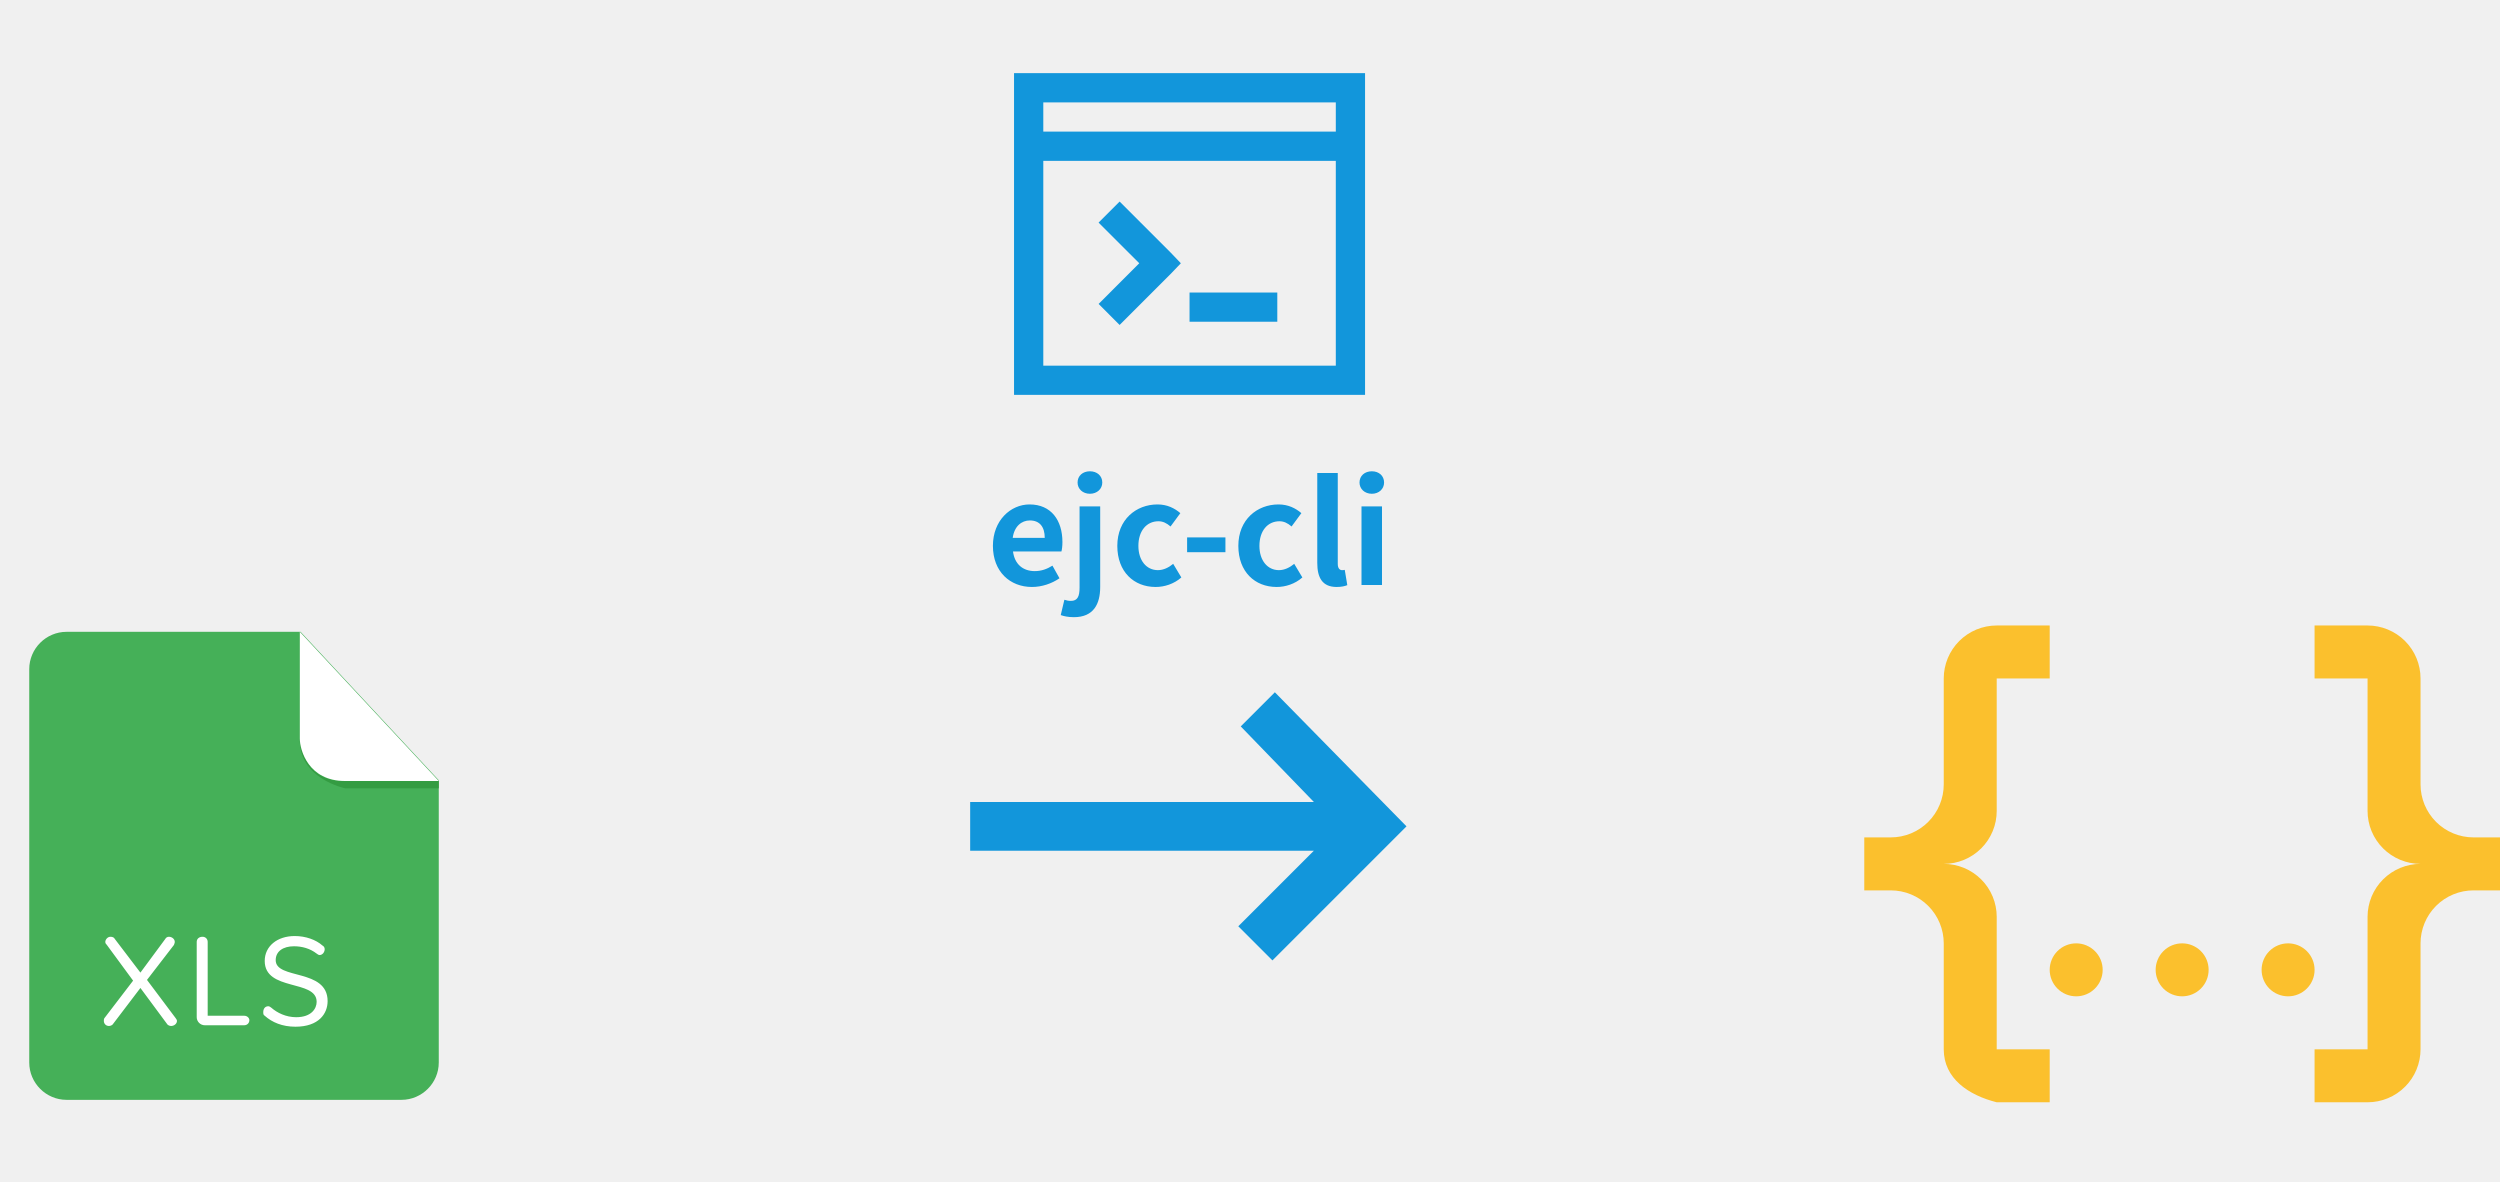
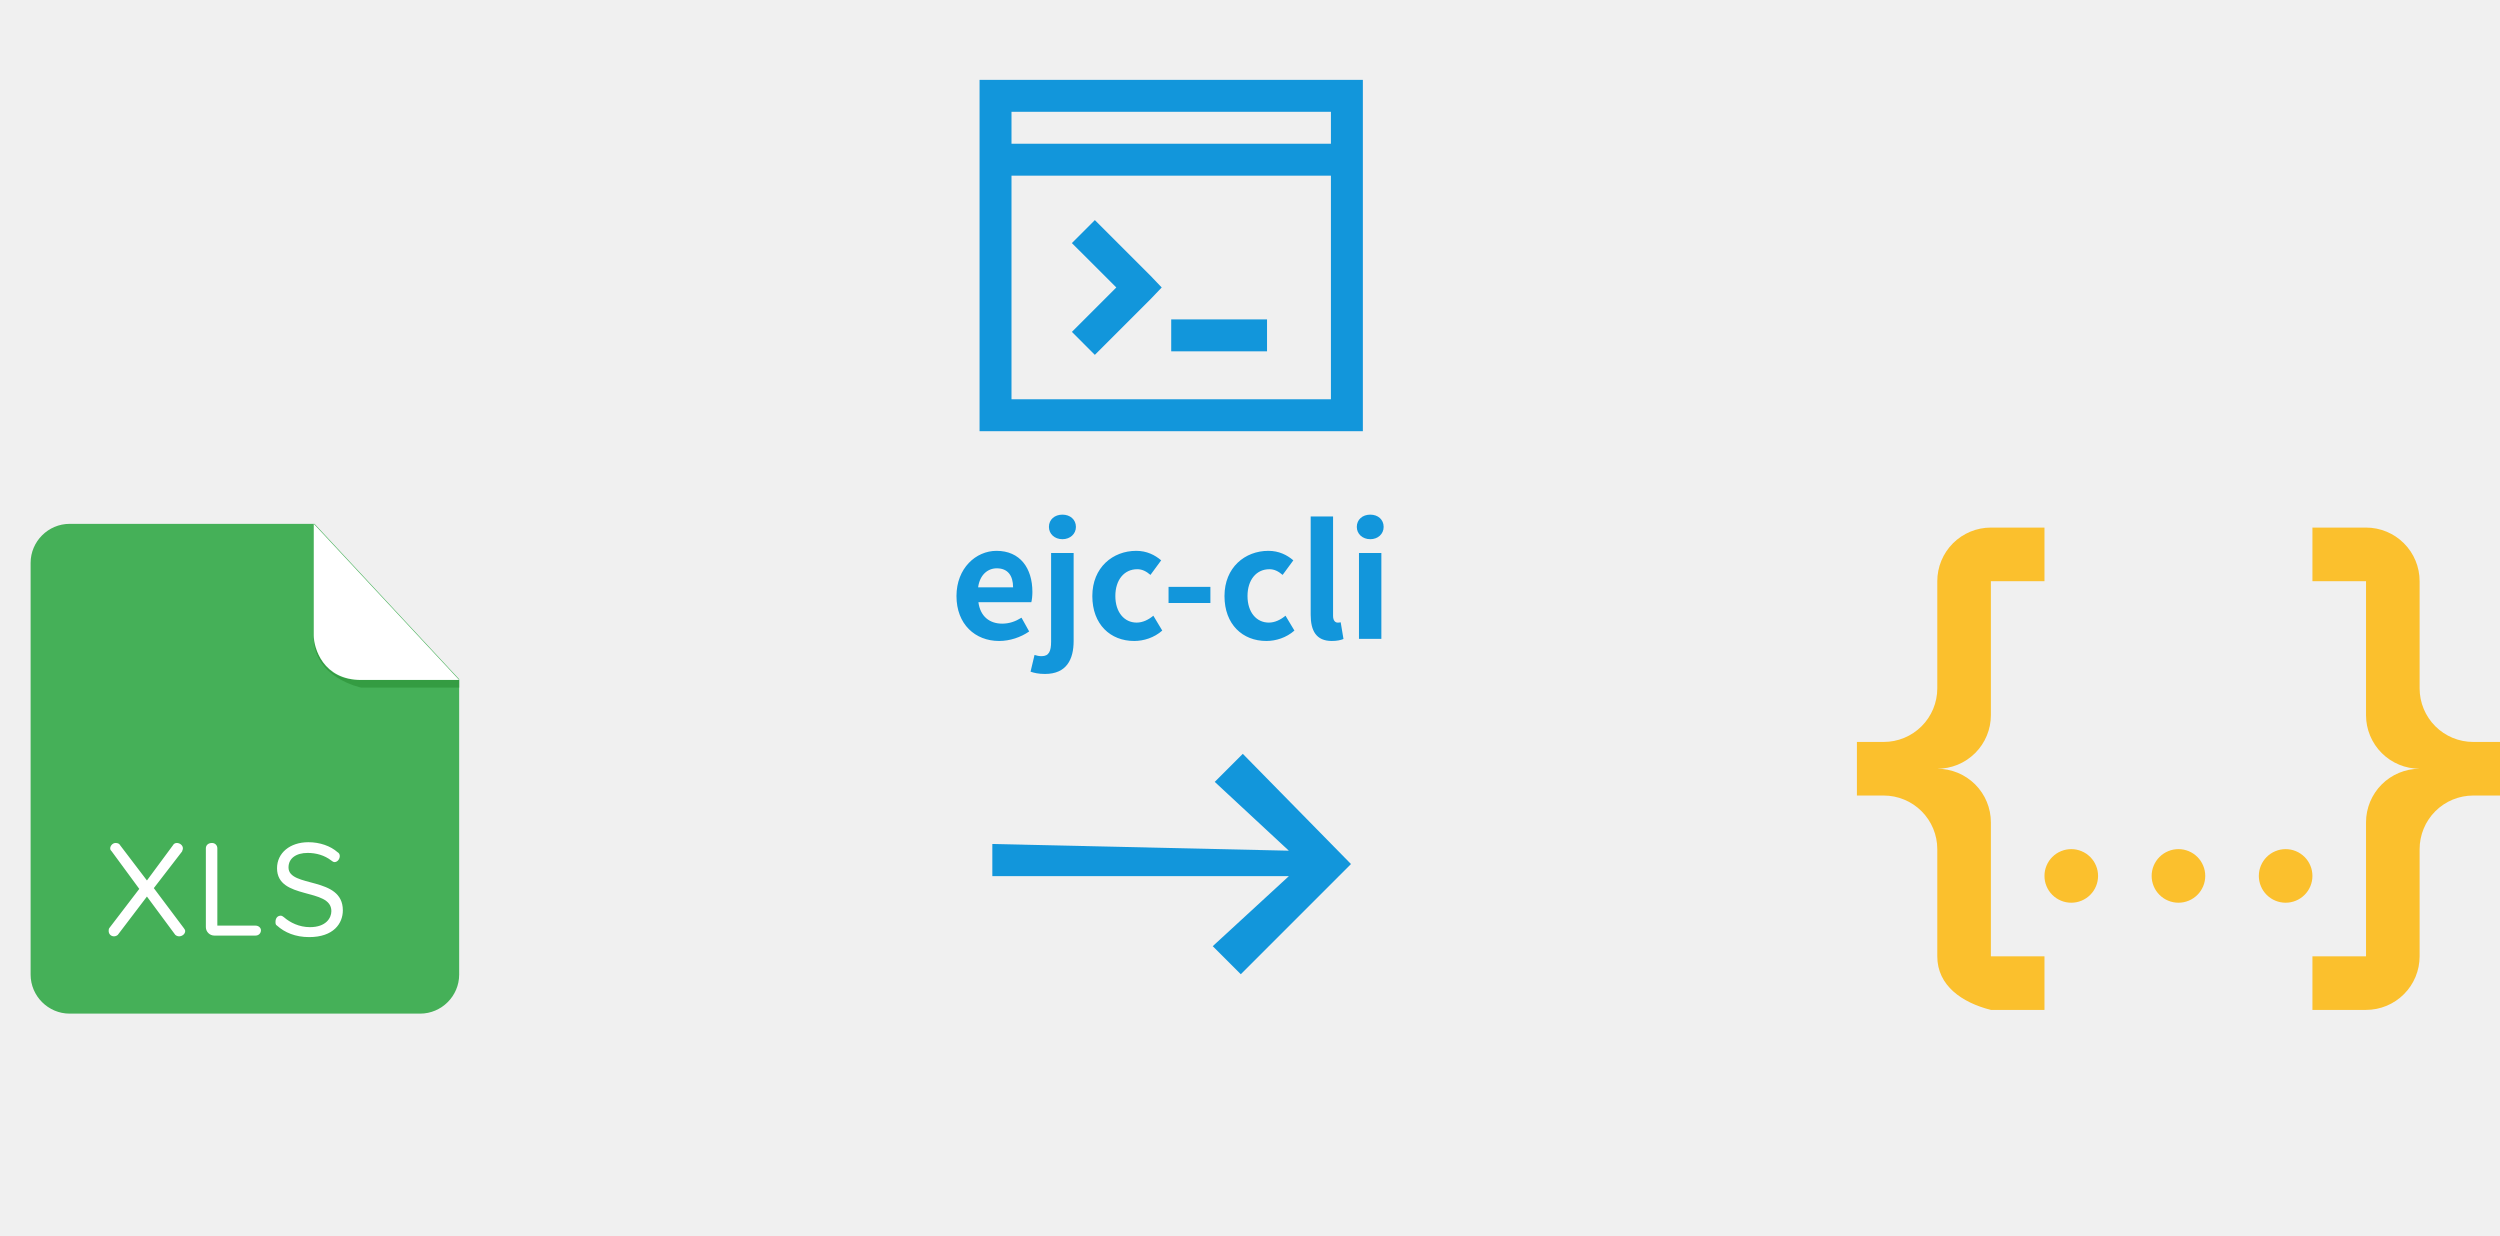
- <svg xmlns="http://www.w3.org/2000/svg" width="641" height="303" viewBox="0 0 641 303" fill="none">
+ <svg xmlns="http://www.w3.org/2000/svg" width="587" height="290" viewBox="0 0 587 290" fill="none">
+   <g clip-path="url(#clip2_7)">
+     <path id="path" d="M467.458 123.875L480.042 123.875L480.042 136.458L467.458 136.458L467.458 167.917C467.458 168.743 467.378 169.561 467.217 170.372C467.055 171.182 466.817 171.969 466.5 172.732C466.184 173.495 465.797 174.221 465.338 174.908C464.879 175.595 464.357 176.23 463.773 176.814C463.189 177.399 462.553 177.92 461.866 178.379C461.179 178.838 460.454 179.226 459.69 179.542C458.927 179.858 458.14 180.097 457.33 180.258C456.52 180.419 455.701 180.5 454.875 180.5C455.701 180.5 456.52 180.581 457.33 180.742C458.14 180.903 458.927 181.142 459.69 181.458C460.454 181.774 461.179 182.162 461.866 182.621C462.553 183.08 463.189 183.601 463.773 184.186C464.357 184.77 464.879 185.405 465.338 186.092C465.797 186.779 466.184 187.505 466.5 188.268C466.817 189.031 467.055 189.818 467.217 190.628C467.378 191.439 467.458 192.257 467.458 193.083L467.458 224.542L480.042 224.542L480.042 237.125L467.458 237.125C460.726 235.426 454.875 231.462 454.875 224.542L454.875 199.375C454.875 198.549 454.794 197.73 454.633 196.92C454.472 196.11 454.233 195.323 453.917 194.56C453.601 193.796 453.213 193.071 452.754 192.384C452.295 191.697 451.774 191.061 451.189 190.477C450.605 189.893 449.97 189.371 449.283 188.912C448.596 188.453 447.87 188.066 447.107 187.75C446.344 187.433 445.557 187.195 444.747 187.033C443.936 186.872 443.118 186.792 442.292 186.792L436 186.792L436 174.208L442.292 174.208C443.118 174.208 443.936 174.128 444.747 173.967C445.557 173.805 446.344 173.567 447.107 173.25C447.87 172.934 448.596 172.547 449.283 172.088C449.97 171.629 450.605 171.107 451.189 170.523C451.774 169.939 452.295 169.303 452.754 168.616C453.213 167.929 453.601 167.204 453.917 166.44C454.233 165.677 454.472 164.89 454.633 164.08C454.794 163.27 454.875 162.451 454.875 161.625L454.875 136.458C454.875 135.632 454.956 134.814 455.117 134.003C455.278 133.193 455.517 132.406 455.833 131.643C456.149 130.88 456.537 130.154 456.996 129.467C457.455 128.78 457.976 128.145 458.561 127.561C459.145 126.976 459.78 126.455 460.467 125.996C461.154 125.537 461.88 125.149 462.643 124.833C463.406 124.517 464.193 124.278 465.003 124.117C465.814 123.956 466.632 123.875 467.458 123.875ZM555.542 123.875C556.368 123.875 557.186 123.956 557.997 124.117C558.807 124.278 559.594 124.517 560.357 124.833C561.12 125.149 561.846 125.537 562.533 125.996C563.22 126.455 563.855 126.976 564.439 127.561C565.024 128.145 565.545 128.78 566.004 129.467C566.463 130.154 566.851 130.88 567.167 131.643C567.483 132.406 567.722 133.193 567.883 134.003C568.044 134.814 568.125 135.632 568.125 136.458L568.125 161.625C568.125 162.451 568.206 163.27 568.367 164.08C568.528 164.89 568.767 165.677 569.083 166.44C569.399 167.204 569.787 167.929 570.246 168.616C570.705 169.303 571.226 169.939 571.811 170.523C572.395 171.107 573.03 171.629 573.717 172.088C574.404 172.547 575.13 172.934 575.893 173.25C576.656 173.567 577.443 173.805 578.253 173.967C579.064 174.128 579.882 174.208 580.708 174.208L587 174.208L587 186.792L580.708 186.792C579.882 186.792 579.064 186.872 578.253 187.033C577.443 187.195 576.656 187.433 575.893 187.75C575.13 188.066 574.404 188.453 573.717 188.912C573.03 189.371 572.395 189.893 571.811 190.477C571.226 191.061 570.705 191.697 570.246 192.384C569.787 193.071 569.399 193.796 569.083 194.56C568.767 195.323 568.528 196.11 568.367 196.92C568.206 197.73 568.125 198.549 568.125 199.375L568.125 224.542C568.125 225.368 568.044 226.186 567.883 226.997C567.722 227.807 567.483 228.594 567.167 229.357C566.851 230.12 566.463 230.846 566.004 231.533C565.545 232.22 565.024 232.855 564.439 233.439C563.855 234.024 563.22 234.545 562.533 235.004C561.846 235.463 561.12 235.851 560.357 236.167C559.594 236.483 558.807 236.722 557.997 236.883C557.186 237.044 556.368 237.125 555.542 237.125L542.958 237.125L542.958 224.542L555.542 224.542L555.542 193.083C555.542 192.257 555.622 191.439 555.783 190.628C555.945 189.818 556.183 189.031 556.5 188.268C556.816 187.505 557.203 186.779 557.662 186.092C558.121 185.405 558.643 184.77 559.227 184.186C559.811 183.601 560.447 183.08 561.134 182.621C561.821 182.162 562.546 181.774 563.31 181.458C564.073 181.142 564.86 180.903 565.67 180.742C566.48 180.581 567.299 180.5 568.125 180.5C567.299 180.5 566.48 180.419 565.67 180.258C564.86 180.097 564.073 179.858 563.31 179.542C562.546 179.226 561.821 178.838 561.134 178.379C560.447 177.92 559.811 177.399 559.227 176.814C558.643 176.23 558.121 175.595 557.662 174.908C557.203 174.221 556.816 173.495 556.5 172.732C556.183 171.969 555.945 171.182 555.783 170.372C555.622 169.561 555.542 168.743 555.542 167.917L555.542 136.458L542.958 136.458L542.958 123.875L555.542 123.875ZM511.5 199.375C512.334 199.375 513.137 199.535 513.908 199.854C514.679 200.173 515.359 200.628 515.949 201.218C516.539 201.808 516.993 202.488 517.313 203.259C517.632 204.03 517.792 204.832 517.792 205.667C517.792 206.501 517.632 207.304 517.313 208.074C516.993 208.845 516.539 209.526 515.949 210.116C515.359 210.706 514.679 211.16 513.908 211.479C513.137 211.799 512.334 211.958 511.5 211.958C510.666 211.958 509.863 211.799 509.092 211.479C508.321 211.16 507.641 210.706 507.051 210.116C506.461 209.526 506.007 208.845 505.687 208.074C505.368 207.304 505.208 206.501 505.208 205.667C505.208 204.832 505.368 204.03 505.687 203.259C506.007 202.488 506.461 201.808 507.051 201.218C507.641 200.628 508.321 200.173 509.092 199.854C509.863 199.535 510.666 199.375 511.5 199.375ZM486.333 199.375C487.168 199.375 487.97 199.535 488.741 199.854C489.512 200.173 490.192 200.628 490.782 201.218C491.372 201.808 491.827 202.488 492.146 203.259C492.465 204.03 492.625 204.832 492.625 205.667C492.625 206.501 492.465 207.304 492.146 208.074C491.827 208.845 491.372 209.526 490.782 210.116C490.192 210.706 489.512 211.16 488.741 211.479C487.97 211.799 487.168 211.958 486.333 211.958C485.499 211.958 484.696 211.799 483.926 211.479C483.155 211.16 482.474 210.706 481.884 210.116C481.294 209.526 480.84 208.845 480.521 208.074C480.201 207.304 480.042 206.501 480.042 205.667C480.042 204.832 480.201 204.03 480.521 203.259C480.84 202.488 481.294 201.808 481.884 201.218C482.474 200.628 483.155 200.173 483.926 199.854C484.696 199.535 485.499 199.375 486.333 199.375ZM536.667 199.375C537.501 199.375 538.304 199.535 539.074 199.854C539.845 200.173 540.526 200.628 541.116 201.218C541.706 201.808 542.16 202.488 542.479 203.259C542.799 204.03 542.958 204.832 542.958 205.667C542.958 206.501 542.799 207.304 542.479 208.074C542.16 208.845 541.706 209.526 541.116 210.116C540.526 210.706 539.845 211.16 539.074 211.479C538.304 211.799 537.501 211.958 536.667 211.958C535.832 211.958 535.03 211.799 534.259 211.479C533.488 211.16 532.808 210.706 532.218 210.116C531.628 209.526 531.173 208.845 530.854 208.074C530.535 207.304 530.375 206.501 530.375 205.667C530.375 204.832 530.535 204.03 530.854 203.259C531.173 202.488 531.628 201.808 532.218 201.218C532.808 200.628 533.488 200.173 534.259 199.854C535.03 199.535 535.832 199.375 536.667 199.375Z" fill-rule="evenodd" fill="#FBC02D" />
+   </g>
+   <path id="ejc-cli" d="M252.626 123.721C252.626 125.373 251.264 126.604 249.462 126.604C247.625 126.604 246.289 125.373 246.289 123.721C246.289 121.989 247.625 120.838 249.462 120.838C251.264 120.838 252.626 121.989 252.626 123.721ZM324.88 123.721C324.88 125.373 323.544 126.604 321.751 126.604C319.914 126.604 318.578 125.373 318.578 123.721C318.578 121.989 319.914 120.838 321.751 120.838C323.544 120.838 324.88 121.989 324.88 123.721ZM315.447 150.035C314.832 150.29 313.935 150.501 312.714 150.501C309.04 150.501 307.748 148.093 307.748 144.349L307.748 121.269L313.004 121.269L313.004 144.604C313.004 145.79 313.575 146.186 314.076 146.186C314.296 146.186 314.436 146.186 314.797 146.115L315.447 150.035ZM241.65 148.269C239.664 149.64 237.115 150.501 234.593 150.501C228.977 150.501 224.582 146.581 224.582 139.954C224.582 133.406 229.152 129.337 233.978 129.337C239.523 129.337 242.406 133.406 242.406 138.987C242.406 139.954 242.292 140.93 242.151 141.396L229.732 141.396C230.163 144.709 232.325 146.432 235.313 146.432C236.966 146.432 238.407 145.931 239.849 145.034L241.65 148.269ZM272.896 148.058C270.989 149.745 268.537 150.501 266.304 150.501C260.732 150.501 256.478 146.616 256.478 139.954C256.478 133.222 261.303 129.337 266.779 129.337C269.257 129.337 271.165 130.304 272.641 131.569L270.127 134.988C269.117 134.127 268.176 133.652 267.025 133.652C263.966 133.652 261.883 136.14 261.883 139.954C261.883 143.733 263.966 146.186 266.884 146.186C268.326 146.186 269.688 145.5 270.804 144.568L272.896 148.058ZM303.928 148.058C302.021 149.745 299.569 150.501 297.336 150.501C291.764 150.501 287.51 146.616 287.51 139.954C287.51 133.222 292.335 129.337 297.811 129.337C300.289 129.337 302.197 130.304 303.673 131.569L301.159 134.988C300.149 134.127 299.208 133.652 298.057 133.652C294.998 133.652 292.915 136.14 292.915 139.954C292.915 143.733 294.998 146.186 297.916 146.186C299.358 146.186 300.72 145.5 301.836 144.568L303.928 148.058ZM252.09 150.501C252.09 154.825 250.429 158.244 245.357 158.244C243.811 158.244 242.765 157.989 241.974 157.708L242.905 153.779C243.45 153.964 243.986 154.069 244.566 154.069C246.289 154.069 246.799 152.918 246.799 150.65L246.799 129.838L252.09 129.838L252.09 150.501ZM324.344 150L319.088 150L319.088 129.838L324.344 129.838L324.344 150ZM234.048 133.441C231.93 133.441 230.058 134.953 229.662 137.906L237.871 137.906C237.871 135.164 236.641 133.441 234.048 133.441ZM284.201 141.58L274.375 141.58L274.375 137.792L284.201 137.792L284.201 141.58Z" fill="#1296DBFF" />
+   <path id="path" d="M302.619 199.742L233 198.17L233 205.723L302.619 205.723L284.75 222.164L291.336 228.75L317.211 202.875L304.509 189.938L291.807 177L285.22 183.586L302.619 199.742Z" fill-rule="evenodd" fill="#1296DB" />
+   <g clip-path="url(#clip2_13)">
+     <path id="path" d="M230 18.75L230 101.25L320 101.25L320 18.75L230 18.75ZM237.5 26.25L312.5 26.25L312.5 33.75L237.5 33.75L237.5 26.25ZM237.5 41.25L312.5 41.25L312.5 93.75L237.5 93.75L237.5 41.25ZM257.071 51.679L251.675 57.075L262.108 67.5L251.682 77.929L257.071 83.321L270.196 70.196L272.772 67.5L270.196 64.804L257.071 51.679ZM275 75L275 82.5L297.5 82.5L297.5 75L275 75Z" fill-rule="nonzero" fill="#1296DB" />
+   </g>
  <g clip-path="url(#clip2_2)">
-     <path id="path" d="M17.062 162C11.812 162 7.5 166.312 7.5 171.562L7.5 272.438C7.5 277.688 11.812 282 17.062 282L102.938 282C108.188 282 112.5 277.688 112.5 272.438L112.5 200.062L77.062 162L17.062 162Z" fill-rule="evenodd" fill="#45B058" />
-     <path id="path" d="M43.875 263.062C43.5 263.062 43.125 262.875 42.938 262.688L36 253.312L28.875 262.688C28.688 262.875 28.312 263.062 27.938 263.062C27.188 263.062 26.625 262.5 26.625 261.75C26.625 261.562 26.625 261.188 26.812 261L34.125 251.437L27.375 242.25C27.188 242.062 27 241.875 27 241.5C27 240.937 27.562 240.187 28.312 240.187C28.875 240.187 29.25 240.375 29.438 240.75L36 249.375L42.375 240.75C42.562 240.375 42.938 240.187 43.312 240.187C44.062 240.187 44.812 240.75 44.812 241.5C44.812 241.875 44.625 242.062 44.625 242.25L37.688 251.25L45 261C45.188 261.188 45.375 261.562 45.375 261.75C45.375 262.5 44.625 263.062 43.875 263.062ZM62.625 262.875L52.5 262.875C51.375 262.875 50.438 261.938 50.438 260.812L50.438 241.5C50.438 240.75 51 240.187 51.938 240.187C52.688 240.187 53.25 240.75 53.25 241.5L53.25 260.438L62.625 260.438C63.375 260.438 63.938 261 63.938 261.562C63.938 262.312 63.375 262.875 62.625 262.875ZM75.75 263.25C72.375 263.25 69.75 262.125 67.875 260.438C67.5 260.25 67.5 259.875 67.5 259.5C67.5 258.75 67.875 258 68.812 258C69 258 69.375 258.188 69.562 258.375C71.062 259.688 73.312 260.812 75.938 260.812C79.875 260.812 81.188 258.562 81.188 256.875C81.188 251.063 67.875 254.25 67.875 246.375C67.875 242.625 71.062 240 75.562 240C78.375 240 81 240.938 82.688 242.438C83.062 242.625 83.25 243 83.25 243.375C83.25 244.125 82.688 244.875 81.938 244.875C81.75 244.875 81.375 244.688 81.188 244.5C79.5 243.188 77.438 242.625 75.375 242.625C72.562 242.625 70.688 243.938 70.688 246.188C70.688 251.25 84 248.25 84 256.688C84 259.875 81.75 263.25 75.75 263.25Z" fill-rule="evenodd" fill="#FFFFFF" />
-     <path id="path" d="M112.5 200.25L112.5 202.125L88.5 202.125C88.5 202.125 76.5 199.688 76.875 189.375C76.875 189.375 77.25 200.25 88.125 200.25L112.5 200.25Z" fill-rule="evenodd" fill="#349C42" />
-     <path id="path" d="M76.875 162L76.875 189.375C76.875 192.375 79.125 200.25 88.5 200.25L112.5 200.25L76.875 162Z" fill-rule="evenodd" fill="#FFFFFF" />
-   </g>
-   <path id="ejc-cli" d="M282.626 123.721C282.626 125.373 281.264 126.604 279.462 126.604C277.625 126.604 276.289 125.373 276.289 123.721C276.289 121.989 277.625 120.838 279.462 120.838C281.264 120.838 282.626 121.989 282.626 123.721ZM354.88 123.721C354.88 125.373 353.544 126.604 351.751 126.604C349.914 126.604 348.578 125.373 348.578 123.721C348.578 121.989 349.914 120.838 351.751 120.838C353.544 120.838 354.88 121.989 354.88 123.721ZM345.447 150.035C344.832 150.29 343.935 150.501 342.714 150.501C339.04 150.501 337.748 148.093 337.748 144.349L337.748 121.269L343.004 121.269L343.004 144.604C343.004 145.79 343.575 146.186 344.076 146.186C344.296 146.186 344.436 146.186 344.797 146.115L345.447 150.035ZM271.65 148.269C269.664 149.64 267.115 150.501 264.593 150.501C258.977 150.501 254.582 146.581 254.582 139.954C254.582 133.406 259.152 129.337 263.978 129.337C269.523 129.337 272.406 133.406 272.406 138.987C272.406 139.954 272.292 140.93 272.151 141.396L259.732 141.396C260.163 144.709 262.325 146.432 265.313 146.432C266.966 146.432 268.407 145.931 269.849 145.034L271.65 148.269ZM302.896 148.058C300.989 149.745 298.537 150.501 296.304 150.501C290.732 150.501 286.478 146.616 286.478 139.954C286.478 133.222 291.303 129.337 296.779 129.337C299.257 129.337 301.165 130.304 302.641 131.569L300.127 134.988C299.117 134.127 298.176 133.652 297.025 133.652C293.966 133.652 291.883 136.14 291.883 139.954C291.883 143.733 293.966 146.186 296.884 146.186C298.326 146.186 299.688 145.5 300.804 144.568L302.896 148.058ZM333.928 148.058C332.021 149.745 329.569 150.501 327.336 150.501C321.764 150.501 317.51 146.616 317.51 139.954C317.51 133.222 322.335 129.337 327.811 129.337C330.289 129.337 332.197 130.304 333.673 131.569L331.159 134.988C330.149 134.127 329.208 133.652 328.057 133.652C324.998 133.652 322.915 136.14 322.915 139.954C322.915 143.733 324.998 146.186 327.916 146.186C329.358 146.186 330.72 145.5 331.836 144.568L333.928 148.058ZM282.09 150.501C282.09 154.825 280.429 158.244 275.357 158.244C273.811 158.244 272.765 157.989 271.974 157.708L272.905 153.779C273.45 153.964 273.986 154.069 274.566 154.069C276.289 154.069 276.799 152.918 276.799 150.65L276.799 129.838L282.09 129.838L282.09 150.501ZM354.344 150L349.088 150L349.088 129.838L354.344 129.838L354.344 150ZM264.048 133.441C261.93 133.441 260.058 134.953 259.662 137.906L267.871 137.906C267.871 135.164 266.641 133.441 264.048 133.441ZM314.201 141.58L304.375 141.58L304.375 137.792L314.201 137.792L314.201 141.58Z" fill="#1296DBFF" />
-   <path id="path" d="M336.875 205.625L248.75 205.625L248.75 218.125L336.875 218.125L317.5 237.5L326.25 246.25L360.625 211.875L326.875 177.5L318.125 186.25L336.875 205.625Z" fill-rule="evenodd" fill="#1296DB" />
-   <g clip-path="url(#clip2_13)">
-     <path id="path" d="M260 18.75L260 101.25L350 101.25L350 18.75L260 18.75ZM267.5 26.25L342.5 26.25L342.5 33.75L267.5 33.75L267.5 26.25ZM267.5 41.25L342.5 41.25L342.5 93.75L267.5 93.75L267.5 41.25ZM287.071 51.679L281.675 57.075L292.108 67.5L281.682 77.929L287.071 83.321L300.196 70.196L302.772 67.5L300.196 64.804L287.071 51.679ZM305 75L305 82.5L327.5 82.5L327.5 75L305 75Z" fill-rule="nonzero" fill="#1296DB" />
-   </g>
-   <g clip-path="url(#clip2_7)">
-     <path id="path" d="M511.958 160.375L525.542 160.375L525.542 173.958L511.958 173.958L511.958 207.917C511.958 208.809 511.871 209.692 511.697 210.567C511.523 211.441 511.266 212.291 510.924 213.115C510.583 213.939 510.165 214.722 509.669 215.463C509.174 216.205 508.611 216.891 507.98 217.522C507.349 218.152 506.663 218.715 505.922 219.211C505.18 219.706 504.397 220.125 503.573 220.466C502.749 220.807 501.9 221.065 501.025 221.239C500.15 221.413 499.267 221.5 498.375 221.5C499.267 221.5 500.15 221.587 501.025 221.761C501.9 221.935 502.749 222.193 503.573 222.534C504.397 222.875 505.18 223.294 505.922 223.789C506.663 224.285 507.349 224.848 507.98 225.478C508.611 226.109 509.174 226.795 509.669 227.537C510.165 228.278 510.583 229.061 510.924 229.885C511.266 230.709 511.523 231.559 511.697 232.433C511.871 233.308 511.958 234.191 511.958 235.083L511.958 269.042L525.542 269.042L525.542 282.625L511.958 282.625C504.691 280.791 498.375 276.512 498.375 269.042L498.375 241.875C498.375 240.983 498.288 240.1 498.114 239.225C497.94 238.35 497.682 237.501 497.341 236.677C497 235.853 496.581 235.07 496.086 234.328C495.59 233.587 495.027 232.901 494.397 232.27C493.766 231.639 493.08 231.076 492.338 230.581C491.597 230.085 490.814 229.667 489.99 229.326C489.166 228.984 488.316 228.727 487.442 228.553C486.567 228.379 485.684 228.292 484.792 228.292L478 228.292L478 214.708L484.792 214.708C485.684 214.708 486.567 214.621 487.442 214.447C488.316 214.273 489.166 214.016 489.99 213.674C490.814 213.333 491.597 212.915 492.338 212.419C493.08 211.924 493.766 211.361 494.397 210.73C495.027 210.099 495.59 209.413 496.086 208.671C496.581 207.93 497 207.147 497.341 206.323C497.682 205.499 497.94 204.65 498.114 203.775C498.288 202.9 498.375 202.017 498.375 201.125L498.375 173.958C498.375 173.066 498.462 172.183 498.636 171.308C498.81 170.434 499.068 169.584 499.409 168.76C499.75 167.936 500.169 167.153 500.664 166.412C501.16 165.67 501.723 164.984 502.353 164.353C502.984 163.723 503.67 163.16 504.412 162.664C505.153 162.169 505.936 161.75 506.76 161.409C507.584 161.068 508.434 160.81 509.308 160.636C510.183 160.462 511.066 160.375 511.958 160.375ZM607.042 160.375C607.934 160.375 608.817 160.462 609.692 160.636C610.566 160.81 611.416 161.068 612.24 161.409C613.064 161.75 613.847 162.169 614.588 162.664C615.33 163.16 616.016 163.723 616.646 164.353C617.277 164.984 617.84 165.67 618.336 166.412C618.831 167.153 619.25 167.936 619.591 168.76C619.932 169.584 620.19 170.434 620.364 171.308C620.538 172.183 620.625 173.066 620.625 173.958L620.625 201.125C620.625 202.017 620.712 202.9 620.886 203.775C621.06 204.65 621.318 205.499 621.659 206.323C622 207.147 622.419 207.93 622.914 208.671C623.41 209.413 623.973 210.099 624.603 210.73C625.234 211.361 625.92 211.924 626.662 212.419C627.403 212.915 628.186 213.333 629.01 213.674C629.834 214.016 630.684 214.273 631.558 214.447C632.433 214.621 633.316 214.708 634.208 214.708L641 214.708L641 228.292L634.208 228.292C633.316 228.292 632.433 228.379 631.558 228.553C630.684 228.727 629.834 228.984 629.01 229.326C628.186 229.667 627.403 230.085 626.662 230.581C625.92 231.076 625.234 231.639 624.603 232.27C623.973 232.901 623.41 233.587 622.914 234.329C622.419 235.07 622 235.853 621.659 236.677C621.318 237.501 621.06 238.35 620.886 239.225C620.712 240.1 620.625 240.983 620.625 241.875L620.625 269.042C620.625 269.934 620.538 270.817 620.364 271.692C620.19 272.566 619.932 273.416 619.591 274.24C619.25 275.064 618.831 275.847 618.336 276.588C617.84 277.33 617.277 278.016 616.646 278.647C616.016 279.277 615.33 279.84 614.588 280.336C613.847 280.831 613.064 281.25 612.24 281.591C611.416 281.932 610.566 282.19 609.692 282.364C608.817 282.538 607.934 282.625 607.042 282.625L593.458 282.625L593.458 269.042L607.042 269.042L607.042 235.083C607.042 234.191 607.129 233.308 607.303 232.433C607.477 231.559 607.734 230.709 608.076 229.885C608.417 229.061 608.835 228.278 609.331 227.537C609.826 226.795 610.389 226.109 611.02 225.478C611.651 224.848 612.337 224.285 613.078 223.789C613.82 223.294 614.603 222.875 615.427 222.534C616.251 222.193 617.1 221.935 617.975 221.761C618.85 221.587 619.733 221.5 620.625 221.5C619.733 221.5 618.85 221.413 617.975 221.239C617.1 221.065 616.251 220.807 615.427 220.466C614.603 220.125 613.82 219.706 613.078 219.211C612.337 218.715 611.651 218.152 611.02 217.522C610.389 216.891 609.826 216.205 609.331 215.463C608.835 214.722 608.417 213.939 608.076 213.115C607.734 212.291 607.477 211.441 607.303 210.567C607.129 209.692 607.042 208.809 607.042 207.917L607.042 173.958L593.458 173.958L593.458 160.375L607.042 160.375ZM559.5 241.875C560.401 241.875 561.267 242.047 562.099 242.392C562.931 242.737 563.666 243.227 564.302 243.864C564.939 244.501 565.43 245.236 565.775 246.068C566.119 246.9 566.292 247.766 566.292 248.667C566.292 249.567 566.119 250.434 565.775 251.266C565.43 252.098 564.939 252.832 564.302 253.469C563.666 254.106 562.931 254.597 562.099 254.941C561.267 255.286 560.401 255.458 559.5 255.458C558.599 255.458 557.733 255.286 556.901 254.941C556.069 254.597 555.334 254.106 554.698 253.469C554.061 252.832 553.57 252.098 553.225 251.266C552.881 250.434 552.708 249.567 552.708 248.667C552.708 247.766 552.881 246.9 553.225 246.068C553.57 245.236 554.061 244.501 554.698 243.864C555.334 243.227 556.069 242.737 556.901 242.392C557.733 242.047 558.599 241.875 559.5 241.875ZM532.333 241.875C533.234 241.875 534.1 242.047 534.932 242.392C535.764 242.737 536.499 243.227 537.136 243.864C537.773 244.501 538.263 245.236 538.608 246.068C538.953 246.9 539.125 247.766 539.125 248.667C539.125 249.567 538.953 250.434 538.608 251.266C538.263 252.098 537.773 252.832 537.136 253.469C536.499 254.106 535.764 254.597 534.932 254.941C534.1 255.286 533.234 255.458 532.333 255.458C531.433 255.458 530.566 255.286 529.734 254.941C528.902 254.597 528.168 254.106 527.531 253.469C526.894 252.832 526.403 252.098 526.059 251.266C525.714 250.434 525.542 249.567 525.542 248.667C525.542 247.766 525.714 246.9 526.059 246.068C526.403 245.236 526.894 244.501 527.531 243.864C528.168 243.227 528.902 242.737 529.734 242.392C530.566 242.047 531.433 241.875 532.333 241.875ZM586.667 241.875C587.567 241.875 588.434 242.047 589.266 242.392C590.098 242.737 590.832 243.227 591.469 243.864C592.106 244.501 592.597 245.236 592.941 246.068C593.286 246.9 593.458 247.766 593.458 248.667C593.458 249.567 593.286 250.434 592.941 251.266C592.597 252.098 592.106 252.832 591.469 253.469C590.832 254.106 590.098 254.597 589.266 254.941C588.434 255.286 587.567 255.458 586.667 255.458C585.766 255.458 584.9 255.286 584.068 254.941C583.236 254.597 582.501 254.106 581.864 253.469C581.227 252.832 580.737 252.098 580.392 251.266C580.047 250.434 579.875 249.567 579.875 248.667C579.875 247.766 580.047 246.9 580.392 246.068C580.737 245.236 581.227 244.501 581.864 243.864C582.501 243.227 583.235 242.737 584.068 242.392C584.9 242.047 585.766 241.875 586.667 241.875Z" fill-rule="evenodd" fill="#FBC02D" />
+     <path id="path" d="M16.352 123C11.32 123 7.188 127.133 7.188 132.164L7.188 228.836C7.188 233.867 11.32 238 16.352 238L98.648 238C103.68 238 107.813 233.867 107.813 228.836L107.813 159.477L73.852 123L16.352 123Z" fill-rule="evenodd" fill="#45B058" />
+     <path id="path" d="M42.047 219.852C41.688 219.852 41.328 219.672 41.148 219.492L34.5 210.508L27.672 219.492C27.492 219.672 27.133 219.852 26.773 219.852C26.055 219.852 25.516 219.313 25.516 218.594C25.516 218.414 25.516 218.055 25.695 217.875L32.703 208.711L26.234 199.906C26.055 199.727 25.875 199.547 25.875 199.188C25.875 198.648 26.414 197.93 27.133 197.93C27.672 197.93 28.031 198.109 28.211 198.469L34.5 206.734L40.609 198.469C40.789 198.109 41.148 197.93 41.508 197.93C42.227 197.93 42.945 198.469 42.945 199.188C42.945 199.547 42.766 199.727 42.766 199.906L36.117 208.531L43.125 217.875C43.305 218.055 43.484 218.414 43.484 218.594C43.484 219.313 42.766 219.852 42.047 219.852ZM60.016 219.672L50.312 219.672C49.234 219.672 48.336 218.773 48.336 217.695L48.336 199.188C48.336 198.469 48.875 197.93 49.773 197.93C50.492 197.93 51.031 198.469 51.031 199.188L51.031 217.336L60.016 217.336C60.734 217.336 61.273 217.875 61.273 218.414C61.273 219.133 60.734 219.672 60.016 219.672ZM72.594 220.031C69.359 220.031 66.844 218.953 65.047 217.336C64.688 217.156 64.688 216.797 64.688 216.438C64.688 215.719 65.047 215 65.945 215C66.125 215 66.484 215.18 66.664 215.359C68.102 216.617 70.258 217.695 72.773 217.695C76.547 217.695 77.805 215.539 77.805 213.922C77.805 208.352 65.047 211.406 65.047 203.859C65.047 200.266 68.102 197.75 72.414 197.75C75.109 197.75 77.625 198.648 79.242 200.086C79.602 200.266 79.781 200.625 79.781 200.984C79.781 201.703 79.242 202.422 78.523 202.422C78.344 202.422 77.984 202.242 77.805 202.063C76.188 200.805 74.211 200.266 72.234 200.266C69.539 200.266 67.742 201.523 67.742 203.68C67.742 208.531 80.5 205.656 80.5 213.742C80.5 216.797 78.344 220.031 72.594 220.031Z" fill-rule="evenodd" fill="#FFFFFF" />
+     <path id="path" d="M107.812 159.656L107.812 161.453L84.812 161.453C84.812 161.453 73.312 159.117 73.672 149.234C73.672 149.234 74.031 159.656 84.453 159.656L107.812 159.656Z" fill-rule="evenodd" fill="#349C42" />
+     <path id="path" d="M73.672 123L73.672 149.234C73.672 152.109 75.828 159.656 84.812 159.656L107.813 159.656L73.672 123Z" fill-rule="evenodd" fill="#FFFFFF" />
  </g>
  <defs>
-     <clipPath id="clip2_2">
-       <rect id="excel" width="120" height="120" transform="translate(0 162)" fill="white" />
+     <clipPath id="clip2_7">
+       <rect id="json" width="151" height="151" transform="translate(436 105)" fill="white" />
    </clipPath>
    <clipPath id="clip2_13">
-       <rect id="terminal-solid" width="120" height="120" transform="translate(245 0)" fill="white" />
+       <rect id="terminal-solid" width="120" height="120" transform="translate(215 0)" fill="white" />
    </clipPath>
-     <clipPath id="clip2_7">
-       <rect id="json" width="163" height="163" transform="translate(478 140)" fill="white" />
+     <clipPath id="clip2_2">
+       <rect id="excel" width="115" height="115" transform="translate(0 123)" fill="white" />
    </clipPath>
  </defs>
</svg>
